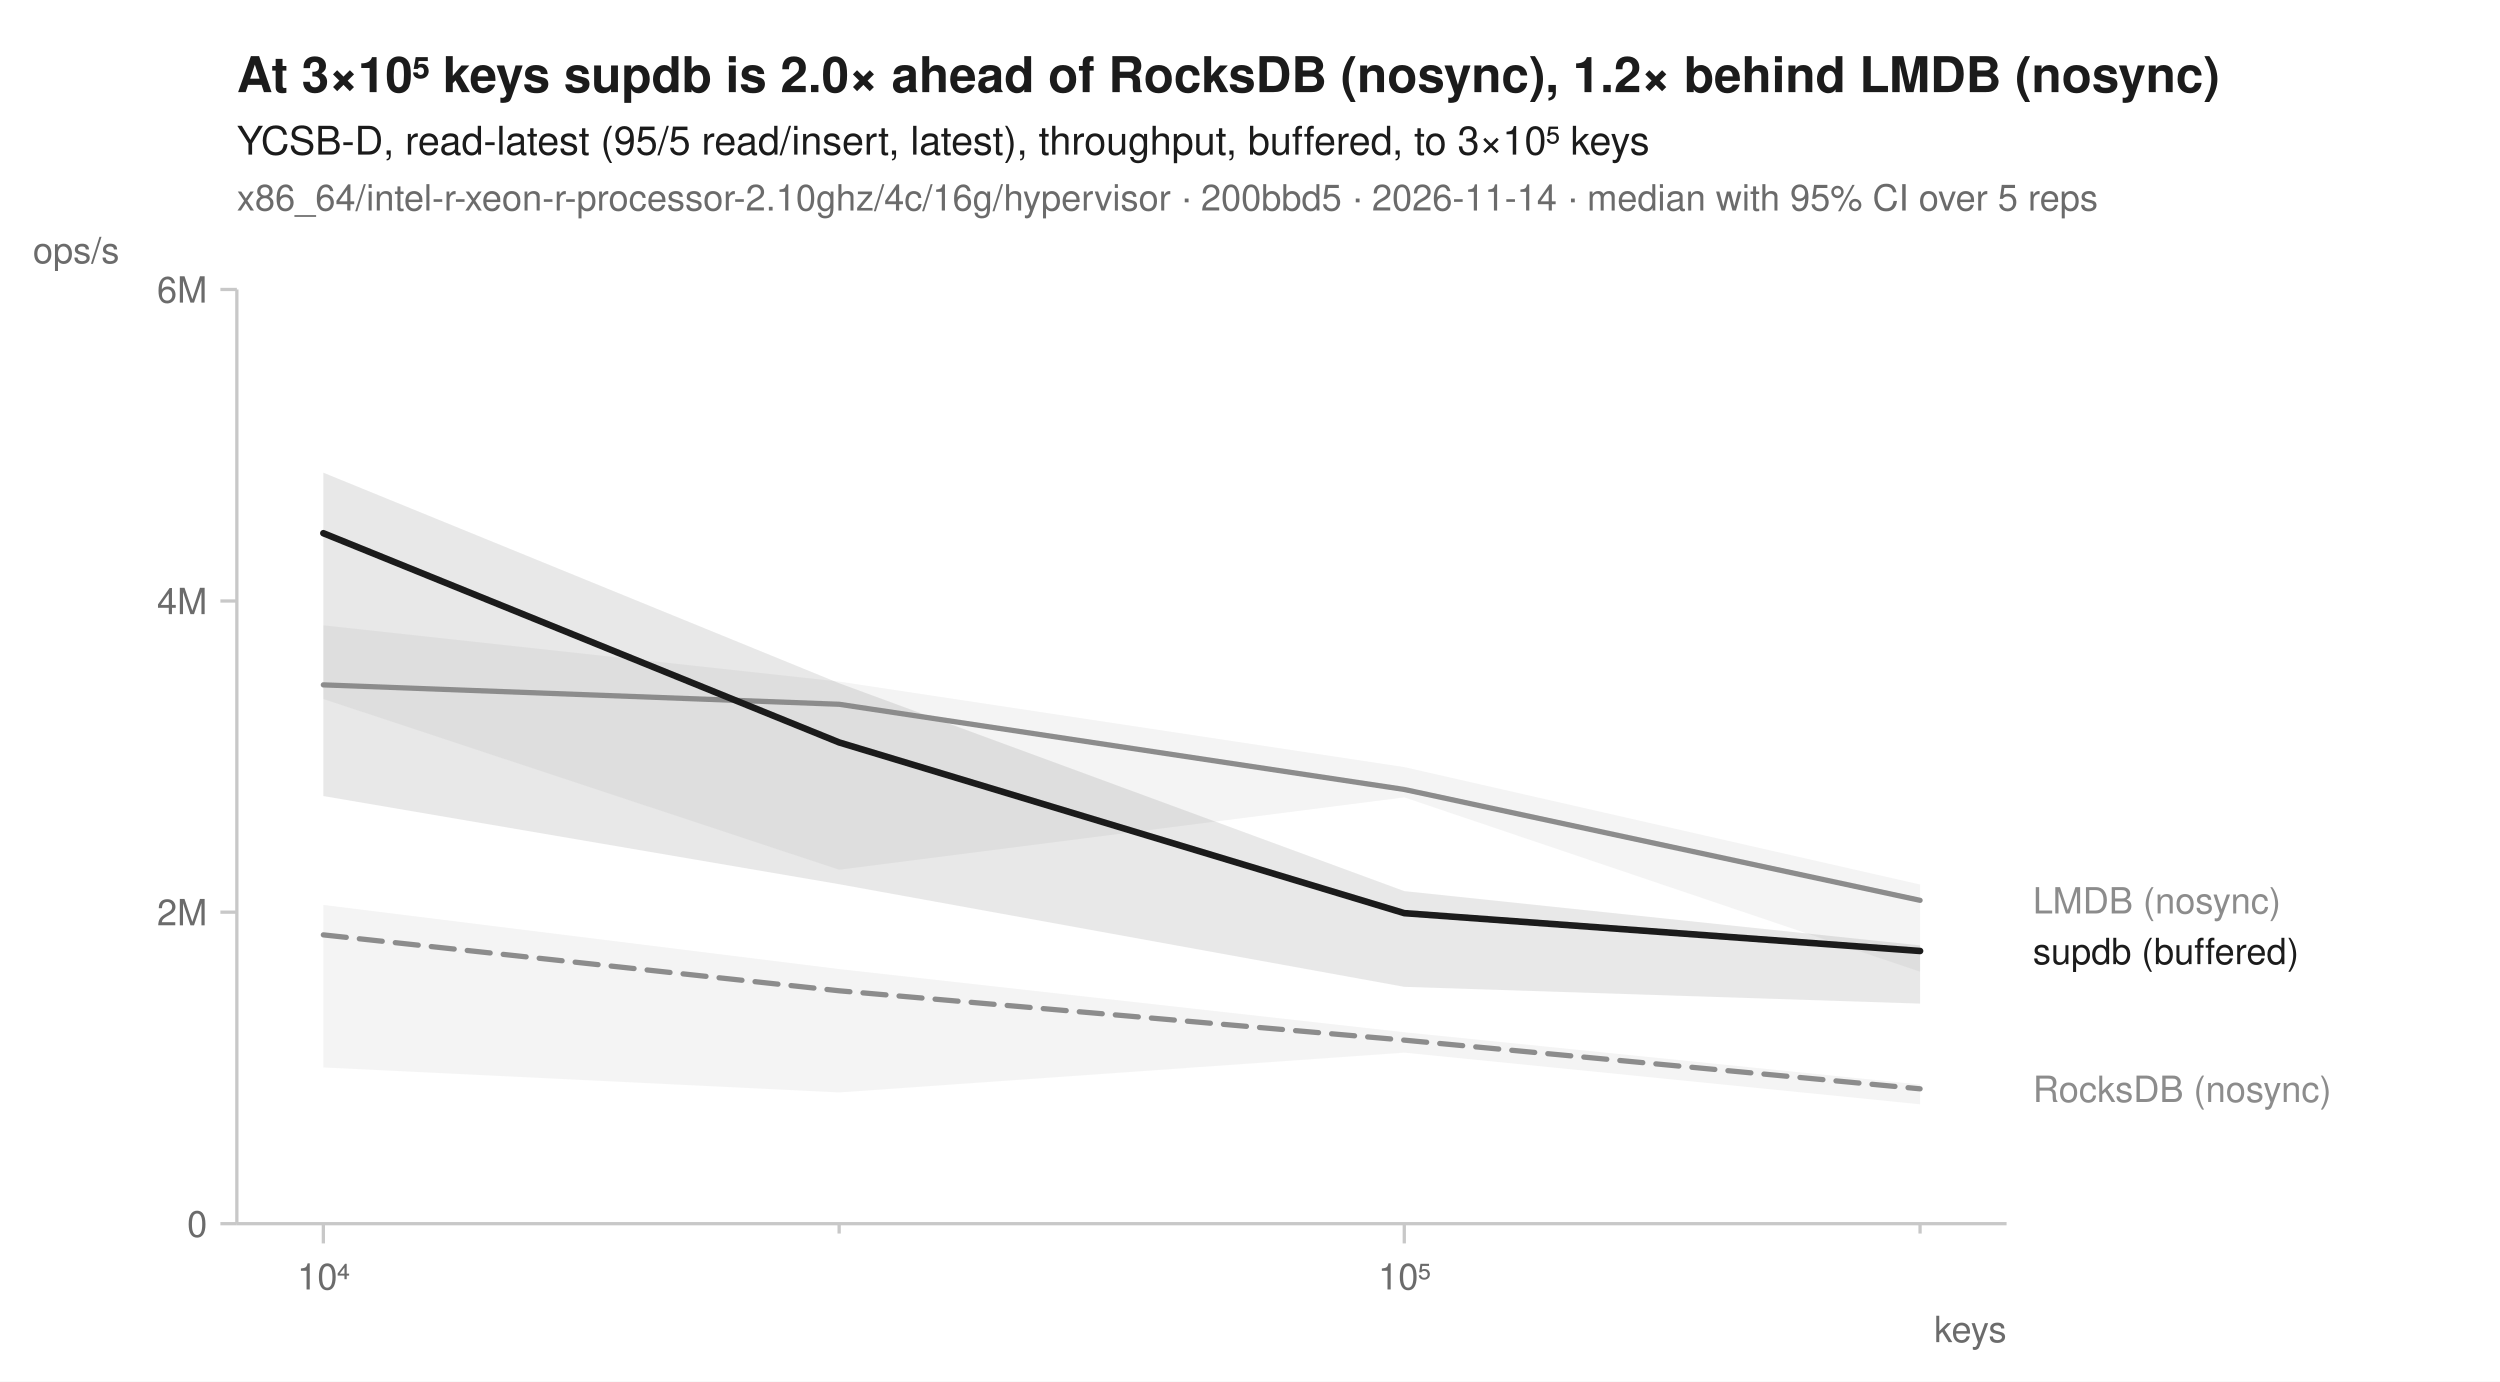
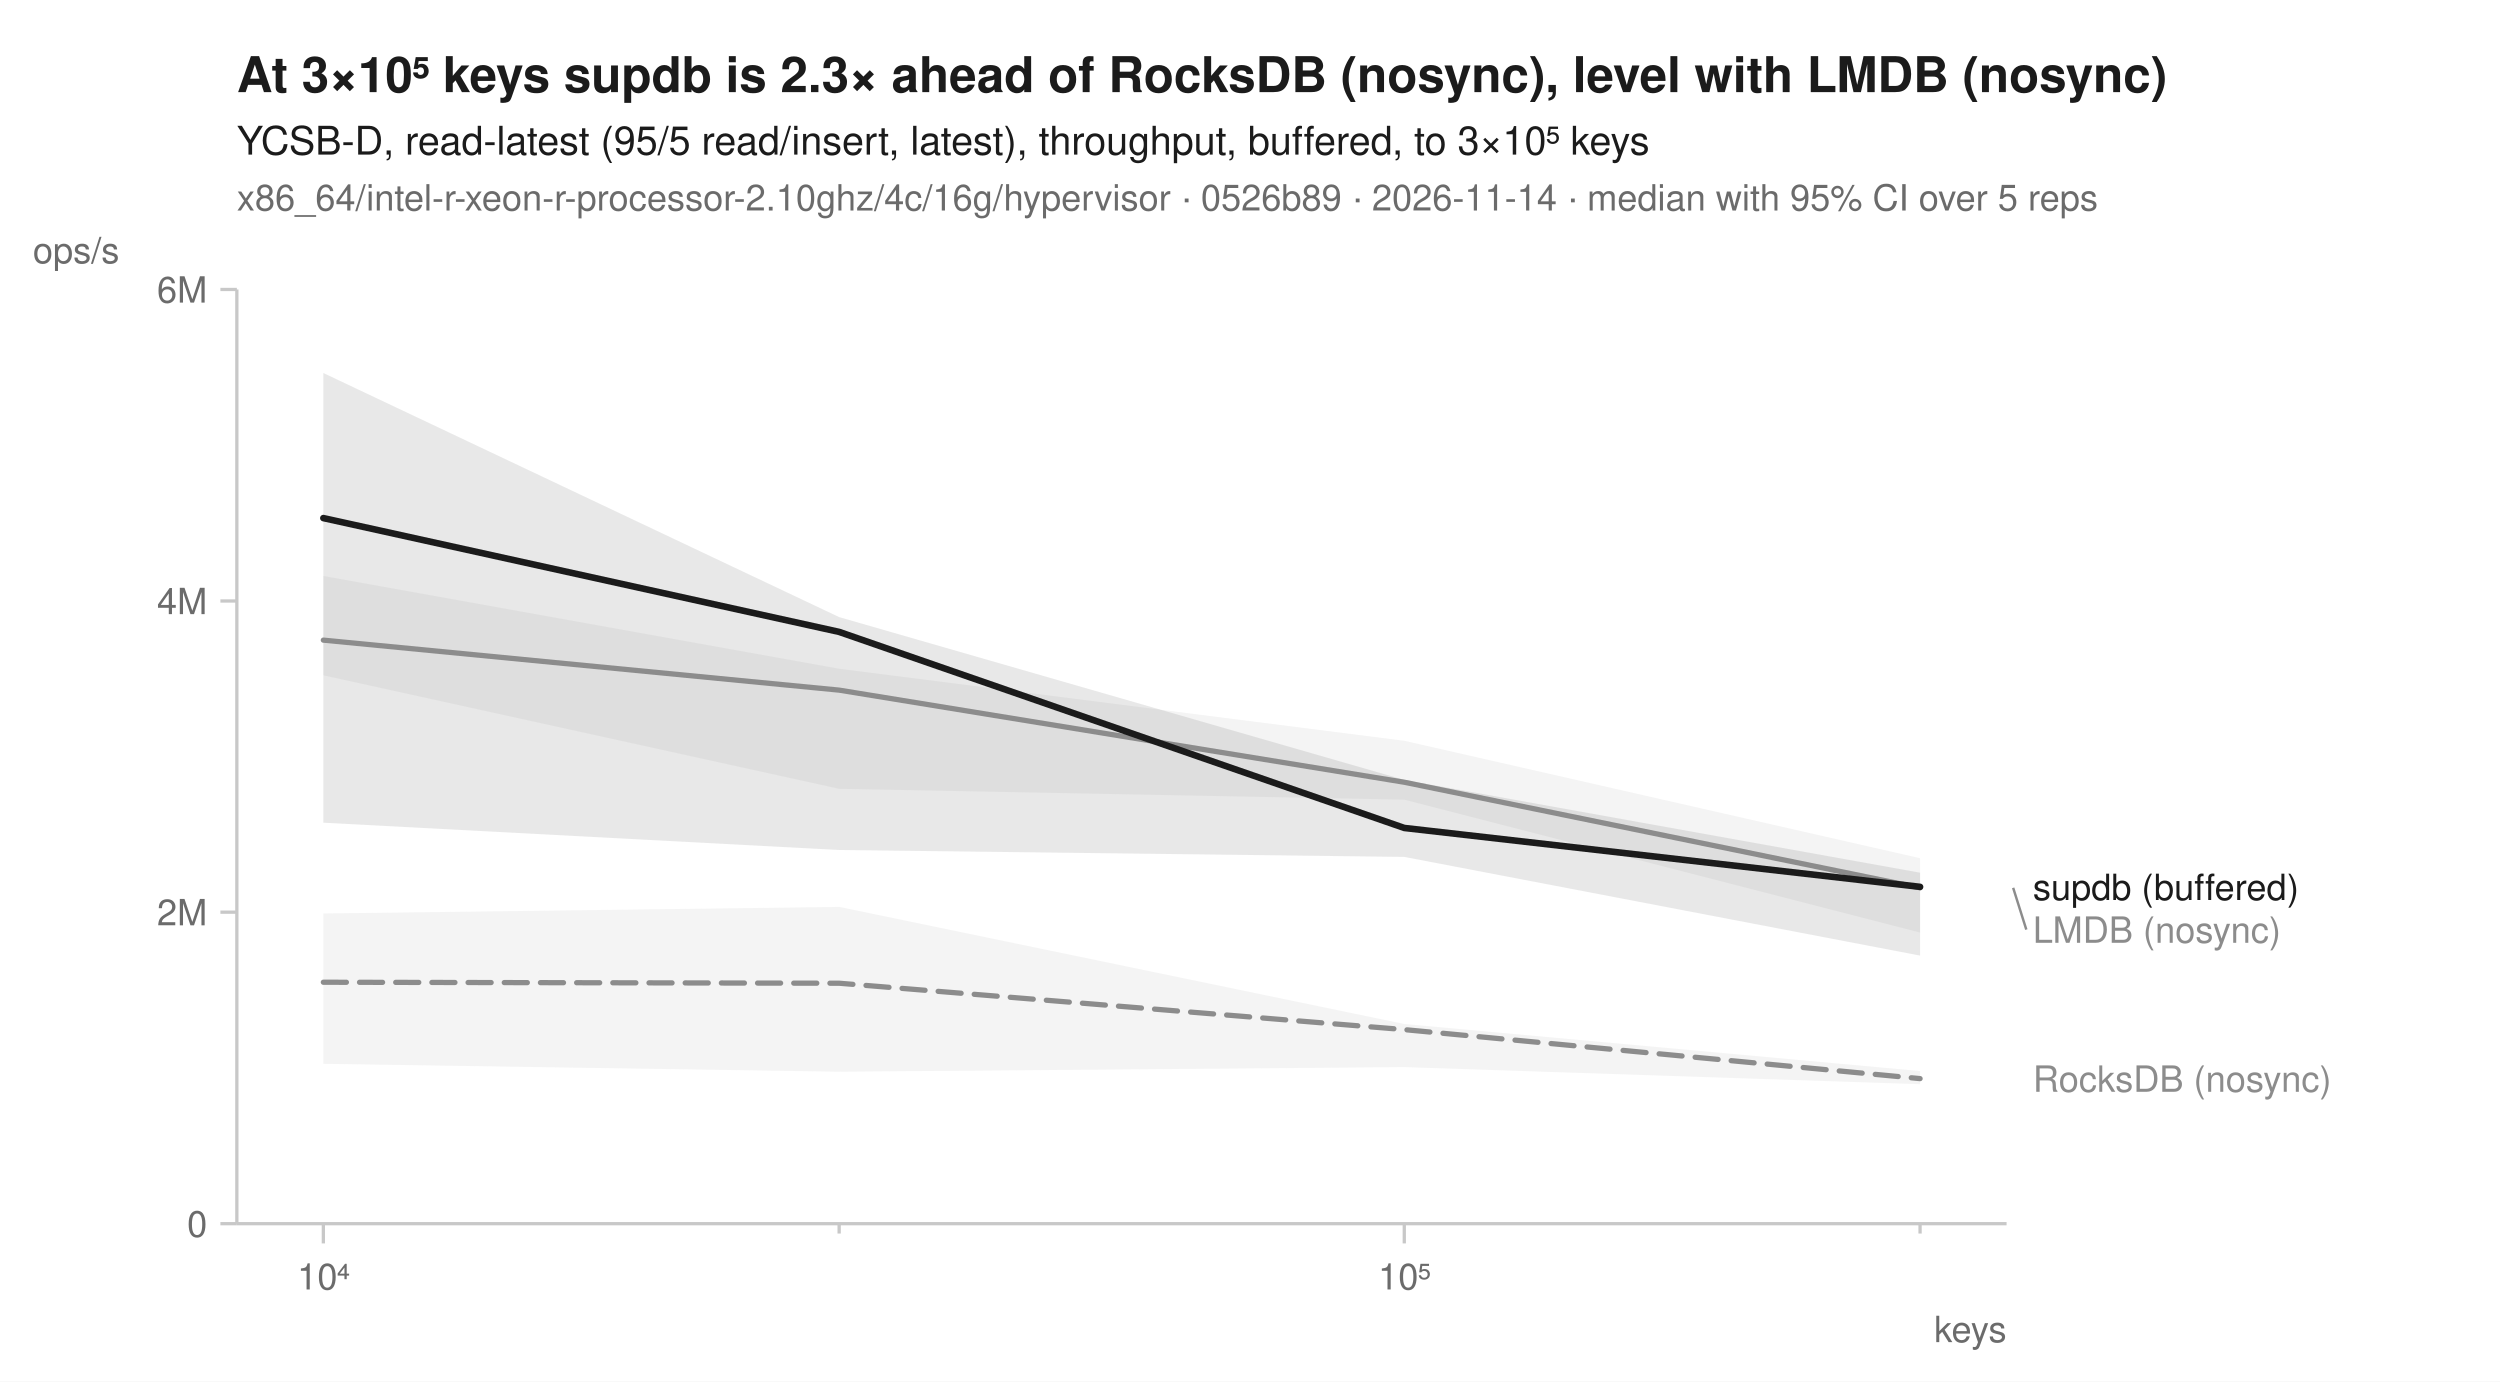
<svg xmlns="http://www.w3.org/2000/svg" width="760" height="420" viewBox="0 0 760 420" font-family="-apple-system, BlinkMacSystemFont, 'Segoe UI', Helvetica, Arial, sans-serif" fill="#1b1b1b">
  <rect width="760" height="420" fill="white" />
-   <text x="72" y="28" font-size="15" font-weight="600">At 3×10⁵ keys supdb is 2.0× ahead of RocksDB (nosync), 1.2× behind LMDB (nosync)</text>
+   <text x="72" y="28" font-size="15" font-weight="600">At 3×10⁵ keys supdb is 2.3× ahead of RocksDB (nosync), level with LMDB (nosync)</text>
  <text x="72" y="47" font-size="12">YCSB-D, read-latest (95/5 read/insert, latest), throughput, buffered, to 3×10⁵ keys</text>
-   <text x="72" y="64" font-size="11" fill="#6b6b6b">x86_64/intel-r-xeon-r-processor-2.10ghz/4c/16g/hypervisor · 200bbd5 · 2026-11-14 · median with 95% CI over 5 reps</text>
+   <text x="72" y="64" font-size="11" fill="#6b6b6b">x86_64/intel-r-xeon-r-processor-2.10ghz/4c/16g/hypervisor · 0526b89 · 2026-11-14 · median with 95% CI over 5 reps</text>
  <line x1="72" y1="372" x2="610" y2="372" stroke="#c8c8c8" stroke-width="1" />
  <line x1="72" y1="88" x2="72" y2="372" stroke="#c8c8c8" stroke-width="1" />
  <line x1="98.3" y1="372" x2="98.3" y2="378" stroke="#c8c8c8" stroke-width="1" />
  <text x="98.3" y="392" font-size="11" text-anchor="middle" fill="#6b6b6b">10⁴</text>
  <line x1="255.1" y1="372" x2="255.1" y2="375" stroke="#c8c8c8" stroke-width="1" />
  <line x1="426.9" y1="372" x2="426.9" y2="378" stroke="#c8c8c8" stroke-width="1" />
  <text x="426.9" y="392" font-size="11" text-anchor="middle" fill="#6b6b6b">10⁵</text>
  <line x1="583.7" y1="372" x2="583.7" y2="375" stroke="#c8c8c8" stroke-width="1" />
  <text x="610" y="408" font-size="11" text-anchor="end" fill="#6b6b6b">keys</text>
  <line x1="67" y1="372.0" x2="72" y2="372.0" stroke="#c8c8c8" stroke-width="1" />
  <text x="63" y="376.0" font-size="11" text-anchor="end" fill="#6b6b6b">0</text>
  <line x1="67" y1="277.3" x2="72" y2="277.3" stroke="#c8c8c8" stroke-width="1" />
  <text x="63" y="281.3" font-size="11" text-anchor="end" fill="#6b6b6b">2M</text>
  <line x1="67" y1="182.7" x2="72" y2="182.7" stroke="#c8c8c8" stroke-width="1" />
  <text x="63" y="186.7" font-size="11" text-anchor="end" fill="#6b6b6b">4M</text>
  <line x1="67" y1="88.0" x2="72" y2="88.0" stroke="#c8c8c8" stroke-width="1" />
  <text x="63" y="92.0" font-size="11" text-anchor="end" fill="#6b6b6b">6M</text>
  <text x="10" y="80" font-size="11" text-anchor="start" fill="#6b6b6b">ops/s</text>
-   <path d="M98.3,275.1 L255.1,294.6 L426.9,313.8 L583.7,329.7 L583.7,335.7 L426.9,320.0 L255.1,332.1 L98.3,324.5 Z" fill="#8c8c8c" fill-opacity="0.10" />
-   <path d="M98.3,190.1 L255.1,207.2 L426.9,233.2 L583.7,268.9 L583.7,295.4 L426.9,242.4 L255.1,264.4 L98.3,212.5 Z" fill="#8c8c8c" fill-opacity="0.10" />
-   <path d="M98.3,143.7 L255.1,207.7 L426.9,270.9 L583.7,287.4 L583.7,305.1 L426.9,300.0 L255.1,268.8 L98.3,242.0 Z" fill="#1b1b1b" fill-opacity="0.10" />
-   <path d="M98.3,284.2 L255.1,301.2 L426.9,316.2 L583.7,331.0 " fill="none" stroke="#8c8c8c" stroke-width="1.6" stroke-linejoin="round" stroke-linecap="round" stroke-dasharray="7,4" />
-   <path d="M98.3,208.2 L255.1,214.1 L426.9,240.0 L583.7,273.7 " fill="none" stroke="#8c8c8c" stroke-width="1.6" stroke-linejoin="round" stroke-linecap="round" />
-   <path d="M98.3,162.1 L255.1,225.7 L426.9,277.6 L583.7,289.1 " fill="none" stroke="#1b1b1b" stroke-width="2" stroke-linejoin="round" stroke-linecap="round" />
-   <text x="618.0" y="277.7" font-size="11" fill="#8c8c8c">LMDB (nosync)</text>
-   <text x="618.0" y="293.1" font-size="11" fill="#1b1b1b">supdb (buffered)</text>
-   <text x="618.0" y="335.0" font-size="11" fill="#8c8c8c">RocksDB (nosync)</text>
+   <path d="M98.3,277.7 L255.1,275.7 L426.9,311.3 L583.7,325.6 L583.7,329.6 L426.9,324.4 L255.1,325.8 L98.3,323.4 Z" fill="#8c8c8c" fill-opacity="0.10" />
+   <path d="M98.3,175.1 L255.1,203.3 L426.9,225.2 L583.7,260.9 L583.7,283.5 L426.9,243.1 L255.1,239.8 L98.3,205.3 Z" fill="#8c8c8c" fill-opacity="0.10" />
+   <path d="M98.3,113.4 L255.1,187.6 L426.9,237.1 L583.7,265.3 L583.7,290.5 L426.9,260.5 L255.1,258.4 L98.3,250.1 Z" fill="#1b1b1b" fill-opacity="0.10" />
+   <path d="M98.3,298.6 L255.1,298.9 L426.9,313.0 L583.7,327.9 " fill="none" stroke="#8c8c8c" stroke-width="1.6" stroke-linejoin="round" stroke-linecap="round" stroke-dasharray="7,4" />
+   <path d="M98.3,194.6 L255.1,209.8 L426.9,237.8 L583.7,269.9 " fill="none" stroke="#8c8c8c" stroke-width="1.6" stroke-linejoin="round" stroke-linecap="round" />
+   <path d="M98.3,157.5 L255.1,192.1 L426.9,251.7 L583.7,269.6 " fill="none" stroke="#1b1b1b" stroke-width="2" stroke-linejoin="round" stroke-linecap="round" />
+   <text x="618.0" y="273.6" font-size="11" fill="#1b1b1b">supdb (buffered)</text>
+   <line x1="612.0" y1="269.9" x2="616.0" y2="282.6" stroke="#8c8c8c" stroke-width="0.75" />
+   <text x="618.0" y="286.6" font-size="11" fill="#8c8c8c">LMDB (nosync)</text>
+   <text x="618.0" y="331.9" font-size="11" fill="#8c8c8c">RocksDB (nosync)</text>
</svg>
